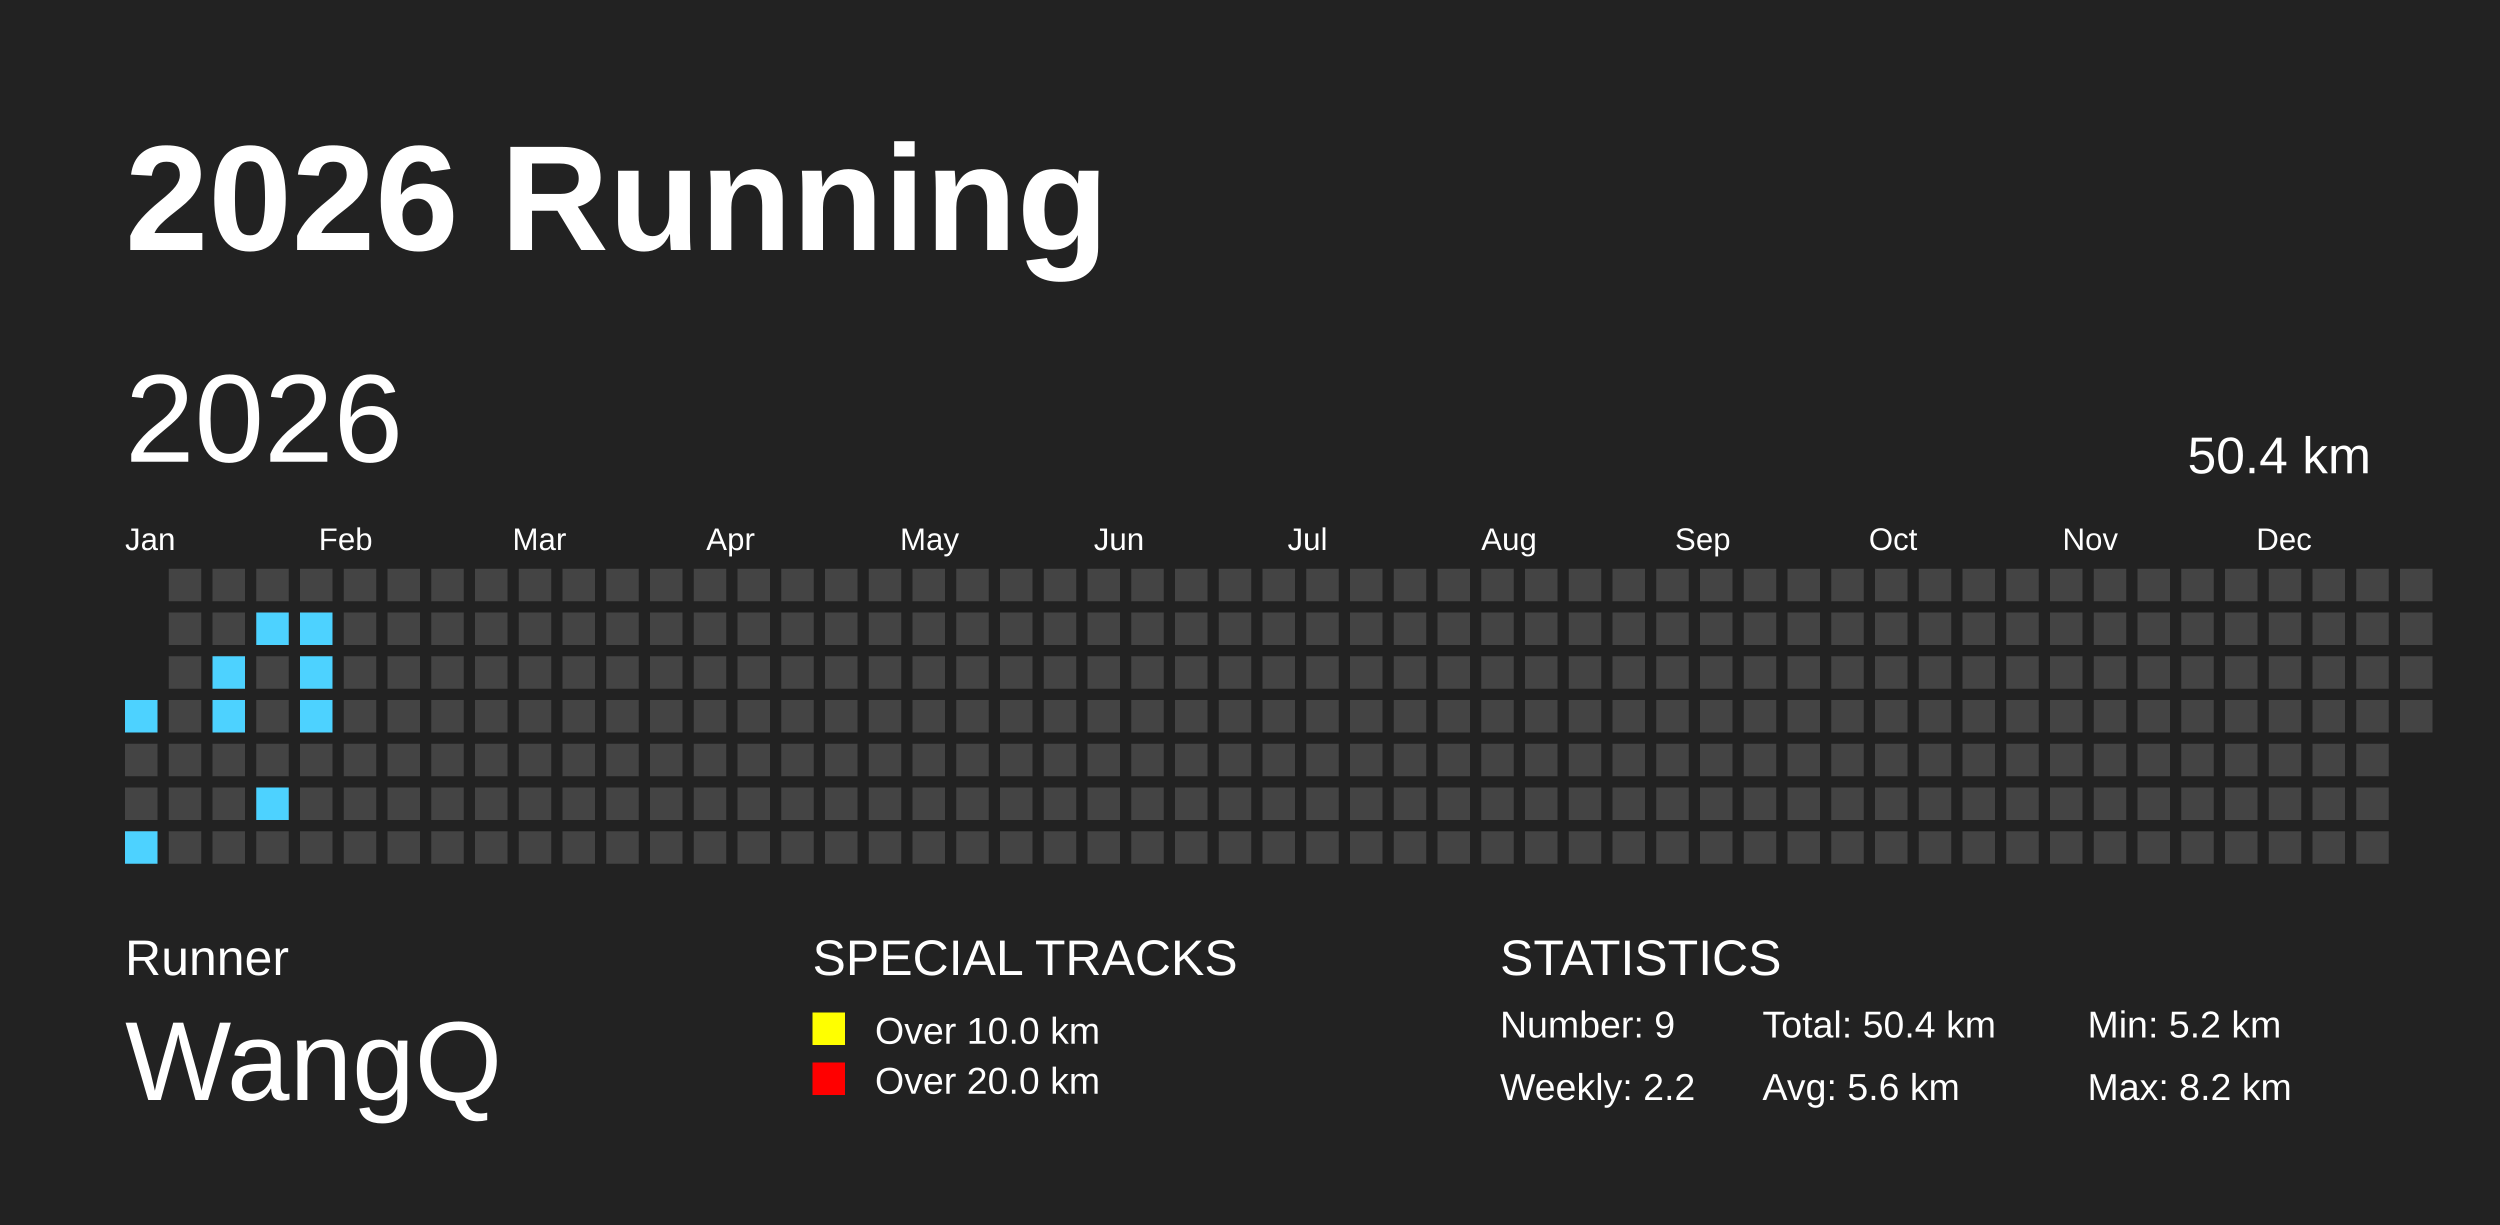
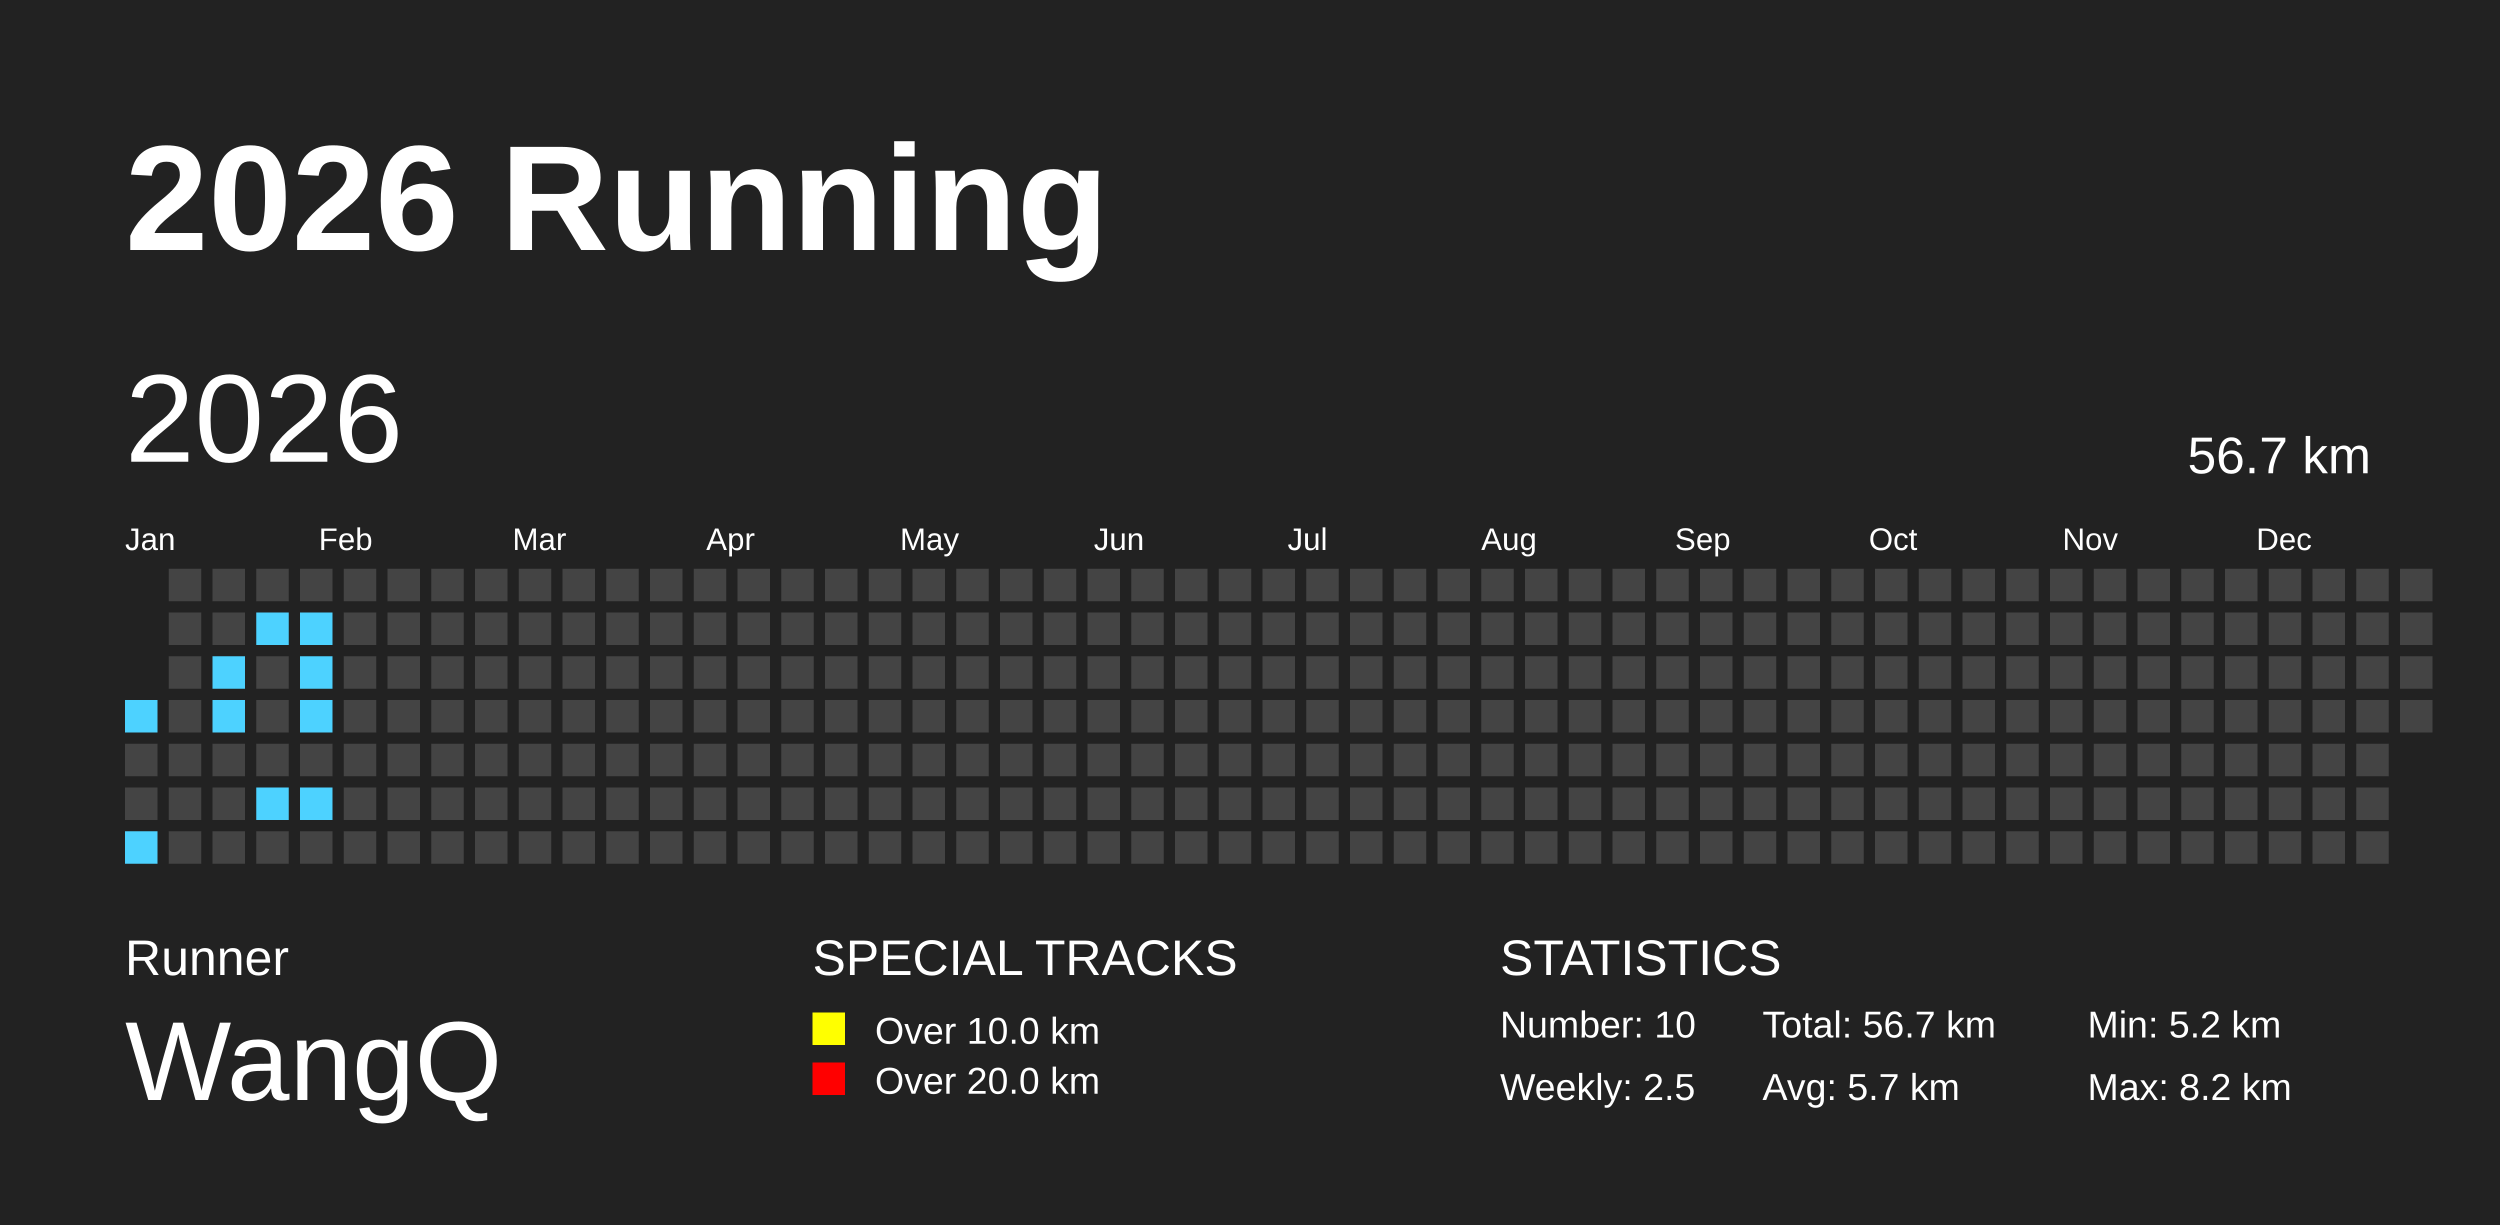
<svg xmlns="http://www.w3.org/2000/svg" baseProfile="full" height="98mm" version="1.1" viewBox="0,0,200,98" width="200mm">
  <defs />
  <rect fill="#222222" height="98" width="200" x="0" y="0" />
  <text fill="#FFFFFF" style="font-size:12px; font-family:Arial; font-weight:bold;" x="10" y="20">2026 Running</text>
  <text fill="#FFFFFF" style="font-size:4px; font-family:Arial" x="10" y="78">Runner</text>
  <text fill="#FFFFFF" style="font-size:9px; font-family:Arial" x="10" y="88">WangQ</text>
  <text fill="#FFFFFF" style="font-size:4px; font-family:Arial" x="65" y="78">SPECIAL TRACKS</text>
  <rect fill="yellow" height="2.6" width="2.6" x="65" y="81" />
  <text fill="#FFFFFF" style="font-size:3px; font-family:Arial" x="70" y="83.5">Over 10.0 km</text>
  <rect fill="red" height="2.6" width="2.6" x="65" y="85" />
  <text fill="#FFFFFF" style="font-size:3px; font-family:Arial" x="70" y="87.5">Over 20.0 km</text>
  <text fill="#FFFFFF" style="font-size:4px; font-family:Arial" x="120" y="78">STATISTICS</text>
-   <text fill="#FFFFFF" style="font-size:3px; font-family:Arial" x="120" y="83">Number: 9</text>
-   <text fill="#FFFFFF" style="font-size:3px; font-family:Arial" x="120" y="88">Weekly: 2.2</text>
-   <text fill="#FFFFFF" style="font-size:3px; font-family:Arial" x="141" y="83">Total: 50.4 km</text>
-   <text fill="#FFFFFF" style="font-size:3px; font-family:Arial" x="141" y="88">Avg: 5.6 km</text>
+   <text fill="#FFFFFF" style="font-size:3px; font-family:Arial" x="120" y="83">Number: 10</text>
+   <text fill="#FFFFFF" style="font-size:3px; font-family:Arial" x="120" y="88">Weekly: 2.5</text>
+   <text fill="#FFFFFF" style="font-size:3px; font-family:Arial" x="141" y="83">Total: 56.7 km</text>
+   <text fill="#FFFFFF" style="font-size:3px; font-family:Arial" x="141" y="88">Avg: 5.7 km</text>
  <text fill="#FFFFFF" style="font-size:3px; font-family:Arial" x="167" y="83">Min: 5.2 km</text>
  <text fill="#FFFFFF" style="font-size:3px; font-family:Arial" x="167" y="88">Max: 8.2 km</text>
  <text dominant-baseline="hanging" fill="#FFFFFF" style="font-size:10.0px; font-family:Arial;" x="10" y="30">2026</text>
-   <text dominant-baseline="hanging" fill="#FFFFFF" style="font-size:4.125px; font-family:Arial;" x="175" y="35">50.4 km</text>
+   <text dominant-baseline="hanging" fill="#FFFFFF" style="font-size:4.125px; font-family:Arial;" x="175" y="35">56.7 km</text>
  <text fill="#FFFFFF" style="font-size:2.5px; font-family:Arial" x="10.0" y="44">Jan</text>
  <text fill="#FFFFFF" style="font-size:2.5px; font-family:Arial" x="25.5" y="44">Feb</text>
  <text fill="#FFFFFF" style="font-size:2.5px; font-family:Arial" x="41.0" y="44">Mar</text>
  <text fill="#FFFFFF" style="font-size:2.5px; font-family:Arial" x="56.5" y="44">Apr</text>
  <text fill="#FFFFFF" style="font-size:2.5px; font-family:Arial" x="72.0" y="44">May</text>
  <text fill="#FFFFFF" style="font-size:2.5px; font-family:Arial" x="87.5" y="44">Jun</text>
  <text fill="#FFFFFF" style="font-size:2.5px; font-family:Arial" x="103.0" y="44">Jul</text>
  <text fill="#FFFFFF" style="font-size:2.5px; font-family:Arial" x="118.5" y="44">Aug</text>
  <text fill="#FFFFFF" style="font-size:2.5px; font-family:Arial" x="134.0" y="44">Sep</text>
  <text fill="#FFFFFF" style="font-size:2.5px; font-family:Arial" x="149.5" y="44">Oct</text>
  <text fill="#FFFFFF" style="font-size:2.5px; font-family:Arial" x="165.0" y="44">Nov</text>
  <text fill="#FFFFFF" style="font-size:2.5px; font-family:Arial" x="180.5" y="44">Dec</text>
  <rect fill="#4DD2FF" height="2.6" width="2.6" x="10.0" y="56.0" />
  <rect fill="#444444" height="2.6" width="2.6" x="10.0" y="59.5" />
  <rect fill="#444444" height="2.6" width="2.6" x="10.0" y="63.0" />
  <rect fill="#4DD2FF" height="2.6" width="2.6" x="10.0" y="66.5" />
  <rect fill="#444444" height="2.6" width="2.6" x="13.5" y="45.5" />
  <rect fill="#444444" height="2.6" width="2.6" x="13.5" y="49.0" />
  <rect fill="#444444" height="2.6" width="2.6" x="13.5" y="52.5" />
  <rect fill="#444444" height="2.6" width="2.6" x="13.5" y="56.0" />
  <rect fill="#444444" height="2.6" width="2.6" x="13.5" y="59.5" />
  <rect fill="#444444" height="2.6" width="2.6" x="13.5" y="63.0" />
  <rect fill="#444444" height="2.6" width="2.6" x="13.5" y="66.5" />
  <rect fill="#444444" height="2.6" width="2.6" x="17.0" y="45.5" />
  <rect fill="#444444" height="2.6" width="2.6" x="17.0" y="49.0" />
  <rect fill="#4DD2FF" height="2.6" width="2.6" x="17.0" y="52.5" />
  <rect fill="#4DD2FF" height="2.6" width="2.6" x="17.0" y="56.0" />
  <rect fill="#444444" height="2.6" width="2.6" x="17.0" y="59.5" />
  <rect fill="#444444" height="2.6" width="2.6" x="17.0" y="63.0" />
  <rect fill="#444444" height="2.6" width="2.6" x="17.0" y="66.5" />
  <rect fill="#444444" height="2.6" width="2.6" x="20.5" y="45.5" />
  <rect fill="#4DD2FF" height="2.6" width="2.6" x="20.5" y="49.0" />
  <rect fill="#444444" height="2.6" width="2.6" x="20.5" y="52.5" />
  <rect fill="#444444" height="2.6" width="2.6" x="20.5" y="56.0" />
  <rect fill="#444444" height="2.6" width="2.6" x="20.5" y="59.5" />
  <rect fill="#4DD2FF" height="2.6" width="2.6" x="20.5" y="63.0" />
  <rect fill="#444444" height="2.6" width="2.6" x="20.5" y="66.5" />
  <rect fill="#444444" height="2.6" width="2.6" x="24.0" y="45.5" />
  <rect fill="#4DD2FF" height="2.6" width="2.6" x="24.0" y="49.0" />
  <rect fill="#4DD2FF" height="2.6" width="2.6" x="24.0" y="52.5" />
  <rect fill="#4DD2FF" height="2.6" width="2.6" x="24.0" y="56.0" />
  <rect fill="#444444" height="2.6" width="2.6" x="24.0" y="59.5" />
-   <rect fill="#444444" height="2.6" width="2.6" x="24.0" y="63.0" />
+   <rect fill="#4DD2FF" height="2.6" width="2.6" x="24.0" y="63.0" />
  <rect fill="#444444" height="2.6" width="2.6" x="24.0" y="66.5" />
  <rect fill="#444444" height="2.6" width="2.6" x="27.5" y="45.5" />
  <rect fill="#444444" height="2.6" width="2.6" x="27.5" y="49.0" />
  <rect fill="#444444" height="2.6" width="2.6" x="27.5" y="52.5" />
  <rect fill="#444444" height="2.6" width="2.6" x="27.5" y="56.0" />
  <rect fill="#444444" height="2.6" width="2.6" x="27.5" y="59.5" />
  <rect fill="#444444" height="2.6" width="2.6" x="27.5" y="63.0" />
  <rect fill="#444444" height="2.6" width="2.6" x="27.5" y="66.5" />
  <rect fill="#444444" height="2.6" width="2.6" x="31.0" y="45.5" />
  <rect fill="#444444" height="2.6" width="2.6" x="31.0" y="49.0" />
  <rect fill="#444444" height="2.6" width="2.6" x="31.0" y="52.5" />
  <rect fill="#444444" height="2.6" width="2.6" x="31.0" y="56.0" />
  <rect fill="#444444" height="2.6" width="2.6" x="31.0" y="59.5" />
  <rect fill="#444444" height="2.6" width="2.6" x="31.0" y="63.0" />
  <rect fill="#444444" height="2.6" width="2.6" x="31.0" y="66.5" />
  <rect fill="#444444" height="2.6" width="2.6" x="34.5" y="45.5" />
  <rect fill="#444444" height="2.6" width="2.6" x="34.5" y="49.0" />
  <rect fill="#444444" height="2.6" width="2.6" x="34.5" y="52.5" />
  <rect fill="#444444" height="2.6" width="2.6" x="34.5" y="56.0" />
  <rect fill="#444444" height="2.6" width="2.6" x="34.5" y="59.5" />
  <rect fill="#444444" height="2.6" width="2.6" x="34.5" y="63.0" />
  <rect fill="#444444" height="2.6" width="2.6" x="34.5" y="66.5" />
  <rect fill="#444444" height="2.6" width="2.6" x="38.0" y="45.5" />
  <rect fill="#444444" height="2.6" width="2.6" x="38.0" y="49.0" />
  <rect fill="#444444" height="2.6" width="2.6" x="38.0" y="52.5" />
  <rect fill="#444444" height="2.6" width="2.6" x="38.0" y="56.0" />
  <rect fill="#444444" height="2.6" width="2.6" x="38.0" y="59.5" />
  <rect fill="#444444" height="2.6" width="2.6" x="38.0" y="63.0" />
  <rect fill="#444444" height="2.6" width="2.6" x="38.0" y="66.5" />
  <rect fill="#444444" height="2.6" width="2.6" x="41.5" y="45.5" />
  <rect fill="#444444" height="2.6" width="2.6" x="41.5" y="49.0" />
  <rect fill="#444444" height="2.6" width="2.6" x="41.5" y="52.5" />
  <rect fill="#444444" height="2.6" width="2.6" x="41.5" y="56.0" />
  <rect fill="#444444" height="2.6" width="2.6" x="41.5" y="59.5" />
  <rect fill="#444444" height="2.6" width="2.6" x="41.5" y="63.0" />
  <rect fill="#444444" height="2.6" width="2.6" x="41.5" y="66.5" />
  <rect fill="#444444" height="2.6" width="2.6" x="45.0" y="45.5" />
  <rect fill="#444444" height="2.6" width="2.6" x="45.0" y="49.0" />
  <rect fill="#444444" height="2.6" width="2.6" x="45.0" y="52.5" />
  <rect fill="#444444" height="2.6" width="2.6" x="45.0" y="56.0" />
  <rect fill="#444444" height="2.6" width="2.6" x="45.0" y="59.5" />
  <rect fill="#444444" height="2.6" width="2.6" x="45.0" y="63.0" />
  <rect fill="#444444" height="2.6" width="2.6" x="45.0" y="66.5" />
  <rect fill="#444444" height="2.6" width="2.6" x="48.5" y="45.5" />
  <rect fill="#444444" height="2.6" width="2.6" x="48.5" y="49.0" />
  <rect fill="#444444" height="2.6" width="2.6" x="48.5" y="52.5" />
  <rect fill="#444444" height="2.6" width="2.6" x="48.5" y="56.0" />
  <rect fill="#444444" height="2.6" width="2.6" x="48.5" y="59.5" />
  <rect fill="#444444" height="2.6" width="2.6" x="48.5" y="63.0" />
  <rect fill="#444444" height="2.6" width="2.6" x="48.5" y="66.5" />
  <rect fill="#444444" height="2.6" width="2.6" x="52.0" y="45.5" />
  <rect fill="#444444" height="2.6" width="2.6" x="52.0" y="49.0" />
  <rect fill="#444444" height="2.6" width="2.6" x="52.0" y="52.5" />
  <rect fill="#444444" height="2.6" width="2.6" x="52.0" y="56.0" />
  <rect fill="#444444" height="2.6" width="2.6" x="52.0" y="59.5" />
  <rect fill="#444444" height="2.6" width="2.6" x="52.0" y="63.0" />
  <rect fill="#444444" height="2.6" width="2.6" x="52.0" y="66.5" />
  <rect fill="#444444" height="2.6" width="2.6" x="55.5" y="45.5" />
  <rect fill="#444444" height="2.6" width="2.6" x="55.5" y="49.0" />
  <rect fill="#444444" height="2.6" width="2.6" x="55.5" y="52.5" />
  <rect fill="#444444" height="2.6" width="2.6" x="55.5" y="56.0" />
  <rect fill="#444444" height="2.6" width="2.6" x="55.5" y="59.5" />
  <rect fill="#444444" height="2.6" width="2.6" x="55.5" y="63.0" />
  <rect fill="#444444" height="2.6" width="2.6" x="55.5" y="66.5" />
  <rect fill="#444444" height="2.6" width="2.6" x="59.0" y="45.5" />
  <rect fill="#444444" height="2.6" width="2.6" x="59.0" y="49.0" />
  <rect fill="#444444" height="2.6" width="2.6" x="59.0" y="52.5" />
  <rect fill="#444444" height="2.6" width="2.6" x="59.0" y="56.0" />
  <rect fill="#444444" height="2.6" width="2.6" x="59.0" y="59.5" />
  <rect fill="#444444" height="2.6" width="2.6" x="59.0" y="63.0" />
  <rect fill="#444444" height="2.6" width="2.6" x="59.0" y="66.5" />
  <rect fill="#444444" height="2.6" width="2.6" x="62.5" y="45.5" />
  <rect fill="#444444" height="2.6" width="2.6" x="62.5" y="49.0" />
  <rect fill="#444444" height="2.6" width="2.6" x="62.5" y="52.5" />
  <rect fill="#444444" height="2.6" width="2.6" x="62.5" y="56.0" />
  <rect fill="#444444" height="2.6" width="2.6" x="62.5" y="59.5" />
  <rect fill="#444444" height="2.6" width="2.6" x="62.5" y="63.0" />
  <rect fill="#444444" height="2.6" width="2.6" x="62.5" y="66.5" />
  <rect fill="#444444" height="2.6" width="2.6" x="66.0" y="45.5" />
  <rect fill="#444444" height="2.6" width="2.6" x="66.0" y="49.0" />
  <rect fill="#444444" height="2.6" width="2.6" x="66.0" y="52.5" />
  <rect fill="#444444" height="2.6" width="2.6" x="66.0" y="56.0" />
  <rect fill="#444444" height="2.6" width="2.6" x="66.0" y="59.5" />
  <rect fill="#444444" height="2.6" width="2.6" x="66.0" y="63.0" />
  <rect fill="#444444" height="2.6" width="2.6" x="66.0" y="66.5" />
  <rect fill="#444444" height="2.6" width="2.6" x="69.5" y="45.5" />
  <rect fill="#444444" height="2.6" width="2.6" x="69.5" y="49.0" />
  <rect fill="#444444" height="2.6" width="2.6" x="69.5" y="52.5" />
  <rect fill="#444444" height="2.6" width="2.6" x="69.5" y="56.0" />
  <rect fill="#444444" height="2.6" width="2.6" x="69.5" y="59.5" />
  <rect fill="#444444" height="2.6" width="2.6" x="69.5" y="63.0" />
  <rect fill="#444444" height="2.6" width="2.6" x="69.5" y="66.5" />
  <rect fill="#444444" height="2.6" width="2.6" x="73.0" y="45.5" />
  <rect fill="#444444" height="2.6" width="2.6" x="73.0" y="49.0" />
  <rect fill="#444444" height="2.6" width="2.6" x="73.0" y="52.5" />
  <rect fill="#444444" height="2.6" width="2.6" x="73.0" y="56.0" />
  <rect fill="#444444" height="2.6" width="2.6" x="73.0" y="59.5" />
  <rect fill="#444444" height="2.6" width="2.6" x="73.0" y="63.0" />
  <rect fill="#444444" height="2.6" width="2.6" x="73.0" y="66.5" />
  <rect fill="#444444" height="2.6" width="2.6" x="76.5" y="45.5" />
  <rect fill="#444444" height="2.6" width="2.6" x="76.5" y="49.0" />
  <rect fill="#444444" height="2.6" width="2.6" x="76.5" y="52.5" />
  <rect fill="#444444" height="2.6" width="2.6" x="76.5" y="56.0" />
  <rect fill="#444444" height="2.6" width="2.6" x="76.5" y="59.5" />
  <rect fill="#444444" height="2.6" width="2.6" x="76.5" y="63.0" />
  <rect fill="#444444" height="2.6" width="2.6" x="76.5" y="66.5" />
  <rect fill="#444444" height="2.6" width="2.6" x="80.0" y="45.5" />
  <rect fill="#444444" height="2.6" width="2.6" x="80.0" y="49.0" />
  <rect fill="#444444" height="2.6" width="2.6" x="80.0" y="52.5" />
  <rect fill="#444444" height="2.6" width="2.6" x="80.0" y="56.0" />
  <rect fill="#444444" height="2.6" width="2.6" x="80.0" y="59.5" />
  <rect fill="#444444" height="2.6" width="2.6" x="80.0" y="63.0" />
  <rect fill="#444444" height="2.6" width="2.6" x="80.0" y="66.5" />
  <rect fill="#444444" height="2.6" width="2.6" x="83.5" y="45.5" />
  <rect fill="#444444" height="2.6" width="2.6" x="83.5" y="49.0" />
  <rect fill="#444444" height="2.6" width="2.6" x="83.5" y="52.5" />
  <rect fill="#444444" height="2.6" width="2.6" x="83.5" y="56.0" />
  <rect fill="#444444" height="2.6" width="2.6" x="83.5" y="59.5" />
  <rect fill="#444444" height="2.6" width="2.6" x="83.5" y="63.0" />
  <rect fill="#444444" height="2.6" width="2.6" x="83.5" y="66.5" />
  <rect fill="#444444" height="2.6" width="2.6" x="87.0" y="45.5" />
  <rect fill="#444444" height="2.6" width="2.6" x="87.0" y="49.0" />
  <rect fill="#444444" height="2.6" width="2.6" x="87.0" y="52.5" />
  <rect fill="#444444" height="2.6" width="2.6" x="87.0" y="56.0" />
  <rect fill="#444444" height="2.6" width="2.6" x="87.0" y="59.5" />
  <rect fill="#444444" height="2.6" width="2.6" x="87.0" y="63.0" />
  <rect fill="#444444" height="2.6" width="2.6" x="87.0" y="66.5" />
  <rect fill="#444444" height="2.6" width="2.6" x="90.5" y="45.5" />
  <rect fill="#444444" height="2.6" width="2.6" x="90.5" y="49.0" />
  <rect fill="#444444" height="2.6" width="2.6" x="90.5" y="52.5" />
  <rect fill="#444444" height="2.6" width="2.6" x="90.5" y="56.0" />
  <rect fill="#444444" height="2.6" width="2.6" x="90.5" y="59.5" />
  <rect fill="#444444" height="2.6" width="2.6" x="90.5" y="63.0" />
  <rect fill="#444444" height="2.6" width="2.6" x="90.5" y="66.5" />
  <rect fill="#444444" height="2.6" width="2.6" x="94.0" y="45.5" />
  <rect fill="#444444" height="2.6" width="2.6" x="94.0" y="49.0" />
  <rect fill="#444444" height="2.6" width="2.6" x="94.0" y="52.5" />
  <rect fill="#444444" height="2.6" width="2.6" x="94.0" y="56.0" />
  <rect fill="#444444" height="2.6" width="2.6" x="94.0" y="59.5" />
  <rect fill="#444444" height="2.6" width="2.6" x="94.0" y="63.0" />
  <rect fill="#444444" height="2.6" width="2.6" x="94.0" y="66.5" />
  <rect fill="#444444" height="2.6" width="2.6" x="97.5" y="45.5" />
  <rect fill="#444444" height="2.6" width="2.6" x="97.5" y="49.0" />
  <rect fill="#444444" height="2.6" width="2.6" x="97.5" y="52.5" />
  <rect fill="#444444" height="2.6" width="2.6" x="97.5" y="56.0" />
  <rect fill="#444444" height="2.6" width="2.6" x="97.5" y="59.5" />
  <rect fill="#444444" height="2.6" width="2.6" x="97.5" y="63.0" />
  <rect fill="#444444" height="2.6" width="2.6" x="97.5" y="66.5" />
  <rect fill="#444444" height="2.6" width="2.6" x="101.0" y="45.5" />
  <rect fill="#444444" height="2.6" width="2.6" x="101.0" y="49.0" />
  <rect fill="#444444" height="2.6" width="2.6" x="101.0" y="52.5" />
  <rect fill="#444444" height="2.6" width="2.6" x="101.0" y="56.0" />
  <rect fill="#444444" height="2.6" width="2.6" x="101.0" y="59.5" />
  <rect fill="#444444" height="2.6" width="2.6" x="101.0" y="63.0" />
  <rect fill="#444444" height="2.6" width="2.6" x="101.0" y="66.5" />
  <rect fill="#444444" height="2.6" width="2.6" x="104.5" y="45.5" />
  <rect fill="#444444" height="2.6" width="2.6" x="104.5" y="49.0" />
  <rect fill="#444444" height="2.6" width="2.6" x="104.5" y="52.5" />
  <rect fill="#444444" height="2.6" width="2.6" x="104.5" y="56.0" />
  <rect fill="#444444" height="2.6" width="2.6" x="104.5" y="59.5" />
  <rect fill="#444444" height="2.6" width="2.6" x="104.5" y="63.0" />
  <rect fill="#444444" height="2.6" width="2.6" x="104.5" y="66.5" />
  <rect fill="#444444" height="2.6" width="2.6" x="108.0" y="45.5" />
  <rect fill="#444444" height="2.6" width="2.6" x="108.0" y="49.0" />
  <rect fill="#444444" height="2.6" width="2.6" x="108.0" y="52.5" />
  <rect fill="#444444" height="2.6" width="2.6" x="108.0" y="56.0" />
  <rect fill="#444444" height="2.6" width="2.6" x="108.0" y="59.5" />
  <rect fill="#444444" height="2.6" width="2.6" x="108.0" y="63.0" />
  <rect fill="#444444" height="2.6" width="2.6" x="108.0" y="66.5" />
  <rect fill="#444444" height="2.6" width="2.6" x="111.5" y="45.5" />
  <rect fill="#444444" height="2.6" width="2.6" x="111.5" y="49.0" />
  <rect fill="#444444" height="2.6" width="2.6" x="111.5" y="52.5" />
  <rect fill="#444444" height="2.6" width="2.6" x="111.5" y="56.0" />
  <rect fill="#444444" height="2.6" width="2.6" x="111.5" y="59.5" />
  <rect fill="#444444" height="2.6" width="2.6" x="111.5" y="63.0" />
  <rect fill="#444444" height="2.6" width="2.6" x="111.5" y="66.5" />
  <rect fill="#444444" height="2.6" width="2.6" x="115.0" y="45.5" />
  <rect fill="#444444" height="2.6" width="2.6" x="115.0" y="49.0" />
  <rect fill="#444444" height="2.6" width="2.6" x="115.0" y="52.5" />
  <rect fill="#444444" height="2.6" width="2.6" x="115.0" y="56.0" />
  <rect fill="#444444" height="2.6" width="2.6" x="115.0" y="59.5" />
  <rect fill="#444444" height="2.6" width="2.6" x="115.0" y="63.0" />
  <rect fill="#444444" height="2.6" width="2.6" x="115.0" y="66.5" />
  <rect fill="#444444" height="2.6" width="2.6" x="118.5" y="45.5" />
  <rect fill="#444444" height="2.6" width="2.6" x="118.5" y="49.0" />
  <rect fill="#444444" height="2.6" width="2.6" x="118.5" y="52.5" />
  <rect fill="#444444" height="2.6" width="2.6" x="118.5" y="56.0" />
  <rect fill="#444444" height="2.6" width="2.6" x="118.5" y="59.5" />
  <rect fill="#444444" height="2.6" width="2.6" x="118.5" y="63.0" />
  <rect fill="#444444" height="2.6" width="2.6" x="118.5" y="66.5" />
  <rect fill="#444444" height="2.6" width="2.6" x="122.0" y="45.5" />
  <rect fill="#444444" height="2.6" width="2.6" x="122.0" y="49.0" />
  <rect fill="#444444" height="2.6" width="2.6" x="122.0" y="52.5" />
  <rect fill="#444444" height="2.6" width="2.6" x="122.0" y="56.0" />
  <rect fill="#444444" height="2.6" width="2.6" x="122.0" y="59.5" />
  <rect fill="#444444" height="2.6" width="2.6" x="122.0" y="63.0" />
  <rect fill="#444444" height="2.6" width="2.6" x="122.0" y="66.5" />
  <rect fill="#444444" height="2.6" width="2.6" x="125.5" y="45.5" />
  <rect fill="#444444" height="2.6" width="2.6" x="125.5" y="49.0" />
  <rect fill="#444444" height="2.6" width="2.6" x="125.5" y="52.5" />
  <rect fill="#444444" height="2.6" width="2.6" x="125.5" y="56.0" />
  <rect fill="#444444" height="2.6" width="2.6" x="125.5" y="59.5" />
  <rect fill="#444444" height="2.6" width="2.6" x="125.5" y="63.0" />
  <rect fill="#444444" height="2.6" width="2.6" x="125.5" y="66.5" />
  <rect fill="#444444" height="2.6" width="2.6" x="129.0" y="45.5" />
  <rect fill="#444444" height="2.6" width="2.6" x="129.0" y="49.0" />
  <rect fill="#444444" height="2.6" width="2.6" x="129.0" y="52.5" />
  <rect fill="#444444" height="2.6" width="2.6" x="129.0" y="56.0" />
  <rect fill="#444444" height="2.6" width="2.6" x="129.0" y="59.5" />
  <rect fill="#444444" height="2.6" width="2.6" x="129.0" y="63.0" />
  <rect fill="#444444" height="2.6" width="2.6" x="129.0" y="66.5" />
  <rect fill="#444444" height="2.6" width="2.6" x="132.5" y="45.5" />
  <rect fill="#444444" height="2.6" width="2.6" x="132.5" y="49.0" />
  <rect fill="#444444" height="2.6" width="2.6" x="132.5" y="52.5" />
  <rect fill="#444444" height="2.6" width="2.6" x="132.5" y="56.0" />
  <rect fill="#444444" height="2.6" width="2.6" x="132.5" y="59.5" />
  <rect fill="#444444" height="2.6" width="2.6" x="132.5" y="63.0" />
  <rect fill="#444444" height="2.6" width="2.6" x="132.5" y="66.5" />
  <rect fill="#444444" height="2.6" width="2.6" x="136.0" y="45.5" />
  <rect fill="#444444" height="2.6" width="2.6" x="136.0" y="49.0" />
  <rect fill="#444444" height="2.6" width="2.6" x="136.0" y="52.5" />
  <rect fill="#444444" height="2.6" width="2.6" x="136.0" y="56.0" />
  <rect fill="#444444" height="2.6" width="2.6" x="136.0" y="59.5" />
  <rect fill="#444444" height="2.6" width="2.6" x="136.0" y="63.0" />
  <rect fill="#444444" height="2.6" width="2.6" x="136.0" y="66.5" />
  <rect fill="#444444" height="2.6" width="2.6" x="139.5" y="45.5" />
  <rect fill="#444444" height="2.6" width="2.6" x="139.5" y="49.0" />
  <rect fill="#444444" height="2.6" width="2.6" x="139.5" y="52.5" />
  <rect fill="#444444" height="2.6" width="2.6" x="139.5" y="56.0" />
  <rect fill="#444444" height="2.6" width="2.6" x="139.5" y="59.5" />
  <rect fill="#444444" height="2.6" width="2.6" x="139.5" y="63.0" />
  <rect fill="#444444" height="2.6" width="2.6" x="139.5" y="66.5" />
  <rect fill="#444444" height="2.6" width="2.6" x="143.0" y="45.5" />
  <rect fill="#444444" height="2.6" width="2.6" x="143.0" y="49.0" />
  <rect fill="#444444" height="2.6" width="2.6" x="143.0" y="52.5" />
  <rect fill="#444444" height="2.6" width="2.6" x="143.0" y="56.0" />
  <rect fill="#444444" height="2.6" width="2.6" x="143.0" y="59.5" />
  <rect fill="#444444" height="2.6" width="2.6" x="143.0" y="63.0" />
  <rect fill="#444444" height="2.6" width="2.6" x="143.0" y="66.5" />
  <rect fill="#444444" height="2.6" width="2.6" x="146.5" y="45.5" />
  <rect fill="#444444" height="2.6" width="2.6" x="146.5" y="49.0" />
  <rect fill="#444444" height="2.6" width="2.6" x="146.5" y="52.5" />
  <rect fill="#444444" height="2.6" width="2.6" x="146.5" y="56.0" />
  <rect fill="#444444" height="2.6" width="2.6" x="146.5" y="59.5" />
  <rect fill="#444444" height="2.6" width="2.6" x="146.5" y="63.0" />
  <rect fill="#444444" height="2.6" width="2.6" x="146.5" y="66.5" />
  <rect fill="#444444" height="2.6" width="2.6" x="150.0" y="45.5" />
  <rect fill="#444444" height="2.6" width="2.6" x="150.0" y="49.0" />
  <rect fill="#444444" height="2.6" width="2.6" x="150.0" y="52.5" />
  <rect fill="#444444" height="2.6" width="2.6" x="150.0" y="56.0" />
  <rect fill="#444444" height="2.6" width="2.6" x="150.0" y="59.5" />
  <rect fill="#444444" height="2.6" width="2.6" x="150.0" y="63.0" />
  <rect fill="#444444" height="2.6" width="2.6" x="150.0" y="66.5" />
  <rect fill="#444444" height="2.6" width="2.6" x="153.5" y="45.5" />
  <rect fill="#444444" height="2.6" width="2.6" x="153.5" y="49.0" />
  <rect fill="#444444" height="2.6" width="2.6" x="153.5" y="52.5" />
  <rect fill="#444444" height="2.6" width="2.6" x="153.5" y="56.0" />
  <rect fill="#444444" height="2.6" width="2.6" x="153.5" y="59.5" />
  <rect fill="#444444" height="2.6" width="2.6" x="153.5" y="63.0" />
  <rect fill="#444444" height="2.6" width="2.6" x="153.5" y="66.5" />
  <rect fill="#444444" height="2.6" width="2.6" x="157.0" y="45.5" />
  <rect fill="#444444" height="2.6" width="2.6" x="157.0" y="49.0" />
  <rect fill="#444444" height="2.6" width="2.6" x="157.0" y="52.5" />
  <rect fill="#444444" height="2.6" width="2.6" x="157.0" y="56.0" />
  <rect fill="#444444" height="2.6" width="2.6" x="157.0" y="59.5" />
  <rect fill="#444444" height="2.6" width="2.6" x="157.0" y="63.0" />
  <rect fill="#444444" height="2.6" width="2.6" x="157.0" y="66.5" />
  <rect fill="#444444" height="2.6" width="2.6" x="160.5" y="45.5" />
  <rect fill="#444444" height="2.6" width="2.6" x="160.5" y="49.0" />
  <rect fill="#444444" height="2.6" width="2.6" x="160.5" y="52.5" />
  <rect fill="#444444" height="2.6" width="2.6" x="160.5" y="56.0" />
  <rect fill="#444444" height="2.6" width="2.6" x="160.5" y="59.5" />
  <rect fill="#444444" height="2.6" width="2.6" x="160.5" y="63.0" />
  <rect fill="#444444" height="2.6" width="2.6" x="160.5" y="66.5" />
  <rect fill="#444444" height="2.6" width="2.6" x="164.0" y="45.5" />
  <rect fill="#444444" height="2.6" width="2.6" x="164.0" y="49.0" />
  <rect fill="#444444" height="2.6" width="2.6" x="164.0" y="52.5" />
  <rect fill="#444444" height="2.6" width="2.6" x="164.0" y="56.0" />
  <rect fill="#444444" height="2.6" width="2.6" x="164.0" y="59.5" />
  <rect fill="#444444" height="2.6" width="2.6" x="164.0" y="63.0" />
  <rect fill="#444444" height="2.6" width="2.6" x="164.0" y="66.5" />
  <rect fill="#444444" height="2.6" width="2.6" x="167.5" y="45.5" />
  <rect fill="#444444" height="2.6" width="2.6" x="167.5" y="49.0" />
  <rect fill="#444444" height="2.6" width="2.6" x="167.5" y="52.5" />
  <rect fill="#444444" height="2.6" width="2.6" x="167.5" y="56.0" />
  <rect fill="#444444" height="2.6" width="2.6" x="167.5" y="59.5" />
  <rect fill="#444444" height="2.6" width="2.6" x="167.5" y="63.0" />
  <rect fill="#444444" height="2.6" width="2.6" x="167.5" y="66.5" />
  <rect fill="#444444" height="2.6" width="2.6" x="171.0" y="45.5" />
  <rect fill="#444444" height="2.6" width="2.6" x="171.0" y="49.0" />
  <rect fill="#444444" height="2.6" width="2.6" x="171.0" y="52.5" />
  <rect fill="#444444" height="2.6" width="2.6" x="171.0" y="56.0" />
  <rect fill="#444444" height="2.6" width="2.6" x="171.0" y="59.5" />
  <rect fill="#444444" height="2.6" width="2.6" x="171.0" y="63.0" />
  <rect fill="#444444" height="2.6" width="2.6" x="171.0" y="66.5" />
  <rect fill="#444444" height="2.6" width="2.6" x="174.5" y="45.5" />
  <rect fill="#444444" height="2.6" width="2.6" x="174.5" y="49.0" />
  <rect fill="#444444" height="2.6" width="2.6" x="174.5" y="52.5" />
  <rect fill="#444444" height="2.6" width="2.6" x="174.5" y="56.0" />
  <rect fill="#444444" height="2.6" width="2.6" x="174.5" y="59.5" />
  <rect fill="#444444" height="2.6" width="2.6" x="174.5" y="63.0" />
  <rect fill="#444444" height="2.6" width="2.6" x="174.5" y="66.5" />
  <rect fill="#444444" height="2.6" width="2.6" x="178.0" y="45.5" />
  <rect fill="#444444" height="2.6" width="2.6" x="178.0" y="49.0" />
  <rect fill="#444444" height="2.6" width="2.6" x="178.0" y="52.5" />
  <rect fill="#444444" height="2.6" width="2.6" x="178.0" y="56.0" />
  <rect fill="#444444" height="2.6" width="2.6" x="178.0" y="59.5" />
  <rect fill="#444444" height="2.6" width="2.6" x="178.0" y="63.0" />
  <rect fill="#444444" height="2.6" width="2.6" x="178.0" y="66.5" />
  <rect fill="#444444" height="2.6" width="2.6" x="181.5" y="45.5" />
  <rect fill="#444444" height="2.6" width="2.6" x="181.5" y="49.0" />
  <rect fill="#444444" height="2.6" width="2.6" x="181.5" y="52.5" />
  <rect fill="#444444" height="2.6" width="2.6" x="181.5" y="56.0" />
  <rect fill="#444444" height="2.6" width="2.6" x="181.5" y="59.5" />
  <rect fill="#444444" height="2.6" width="2.6" x="181.5" y="63.0" />
  <rect fill="#444444" height="2.6" width="2.6" x="181.5" y="66.5" />
  <rect fill="#444444" height="2.6" width="2.6" x="185.0" y="45.5" />
  <rect fill="#444444" height="2.6" width="2.6" x="185.0" y="49.0" />
  <rect fill="#444444" height="2.6" width="2.6" x="185.0" y="52.5" />
  <rect fill="#444444" height="2.6" width="2.6" x="185.0" y="56.0" />
  <rect fill="#444444" height="2.6" width="2.6" x="185.0" y="59.5" />
  <rect fill="#444444" height="2.6" width="2.6" x="185.0" y="63.0" />
  <rect fill="#444444" height="2.6" width="2.6" x="185.0" y="66.5" />
  <rect fill="#444444" height="2.6" width="2.6" x="188.5" y="45.5" />
  <rect fill="#444444" height="2.6" width="2.6" x="188.5" y="49.0" />
  <rect fill="#444444" height="2.6" width="2.6" x="188.5" y="52.5" />
  <rect fill="#444444" height="2.6" width="2.6" x="188.5" y="56.0" />
  <rect fill="#444444" height="2.6" width="2.6" x="188.5" y="59.5" />
  <rect fill="#444444" height="2.6" width="2.6" x="188.5" y="63.0" />
  <rect fill="#444444" height="2.6" width="2.6" x="188.5" y="66.5" />
  <rect fill="#444444" height="2.6" width="2.6" x="192.0" y="45.5" />
  <rect fill="#444444" height="2.6" width="2.6" x="192.0" y="49.0" />
  <rect fill="#444444" height="2.6" width="2.6" x="192.0" y="52.5" />
  <rect fill="#444444" height="2.6" width="2.6" x="192.0" y="56.0" />
</svg>
